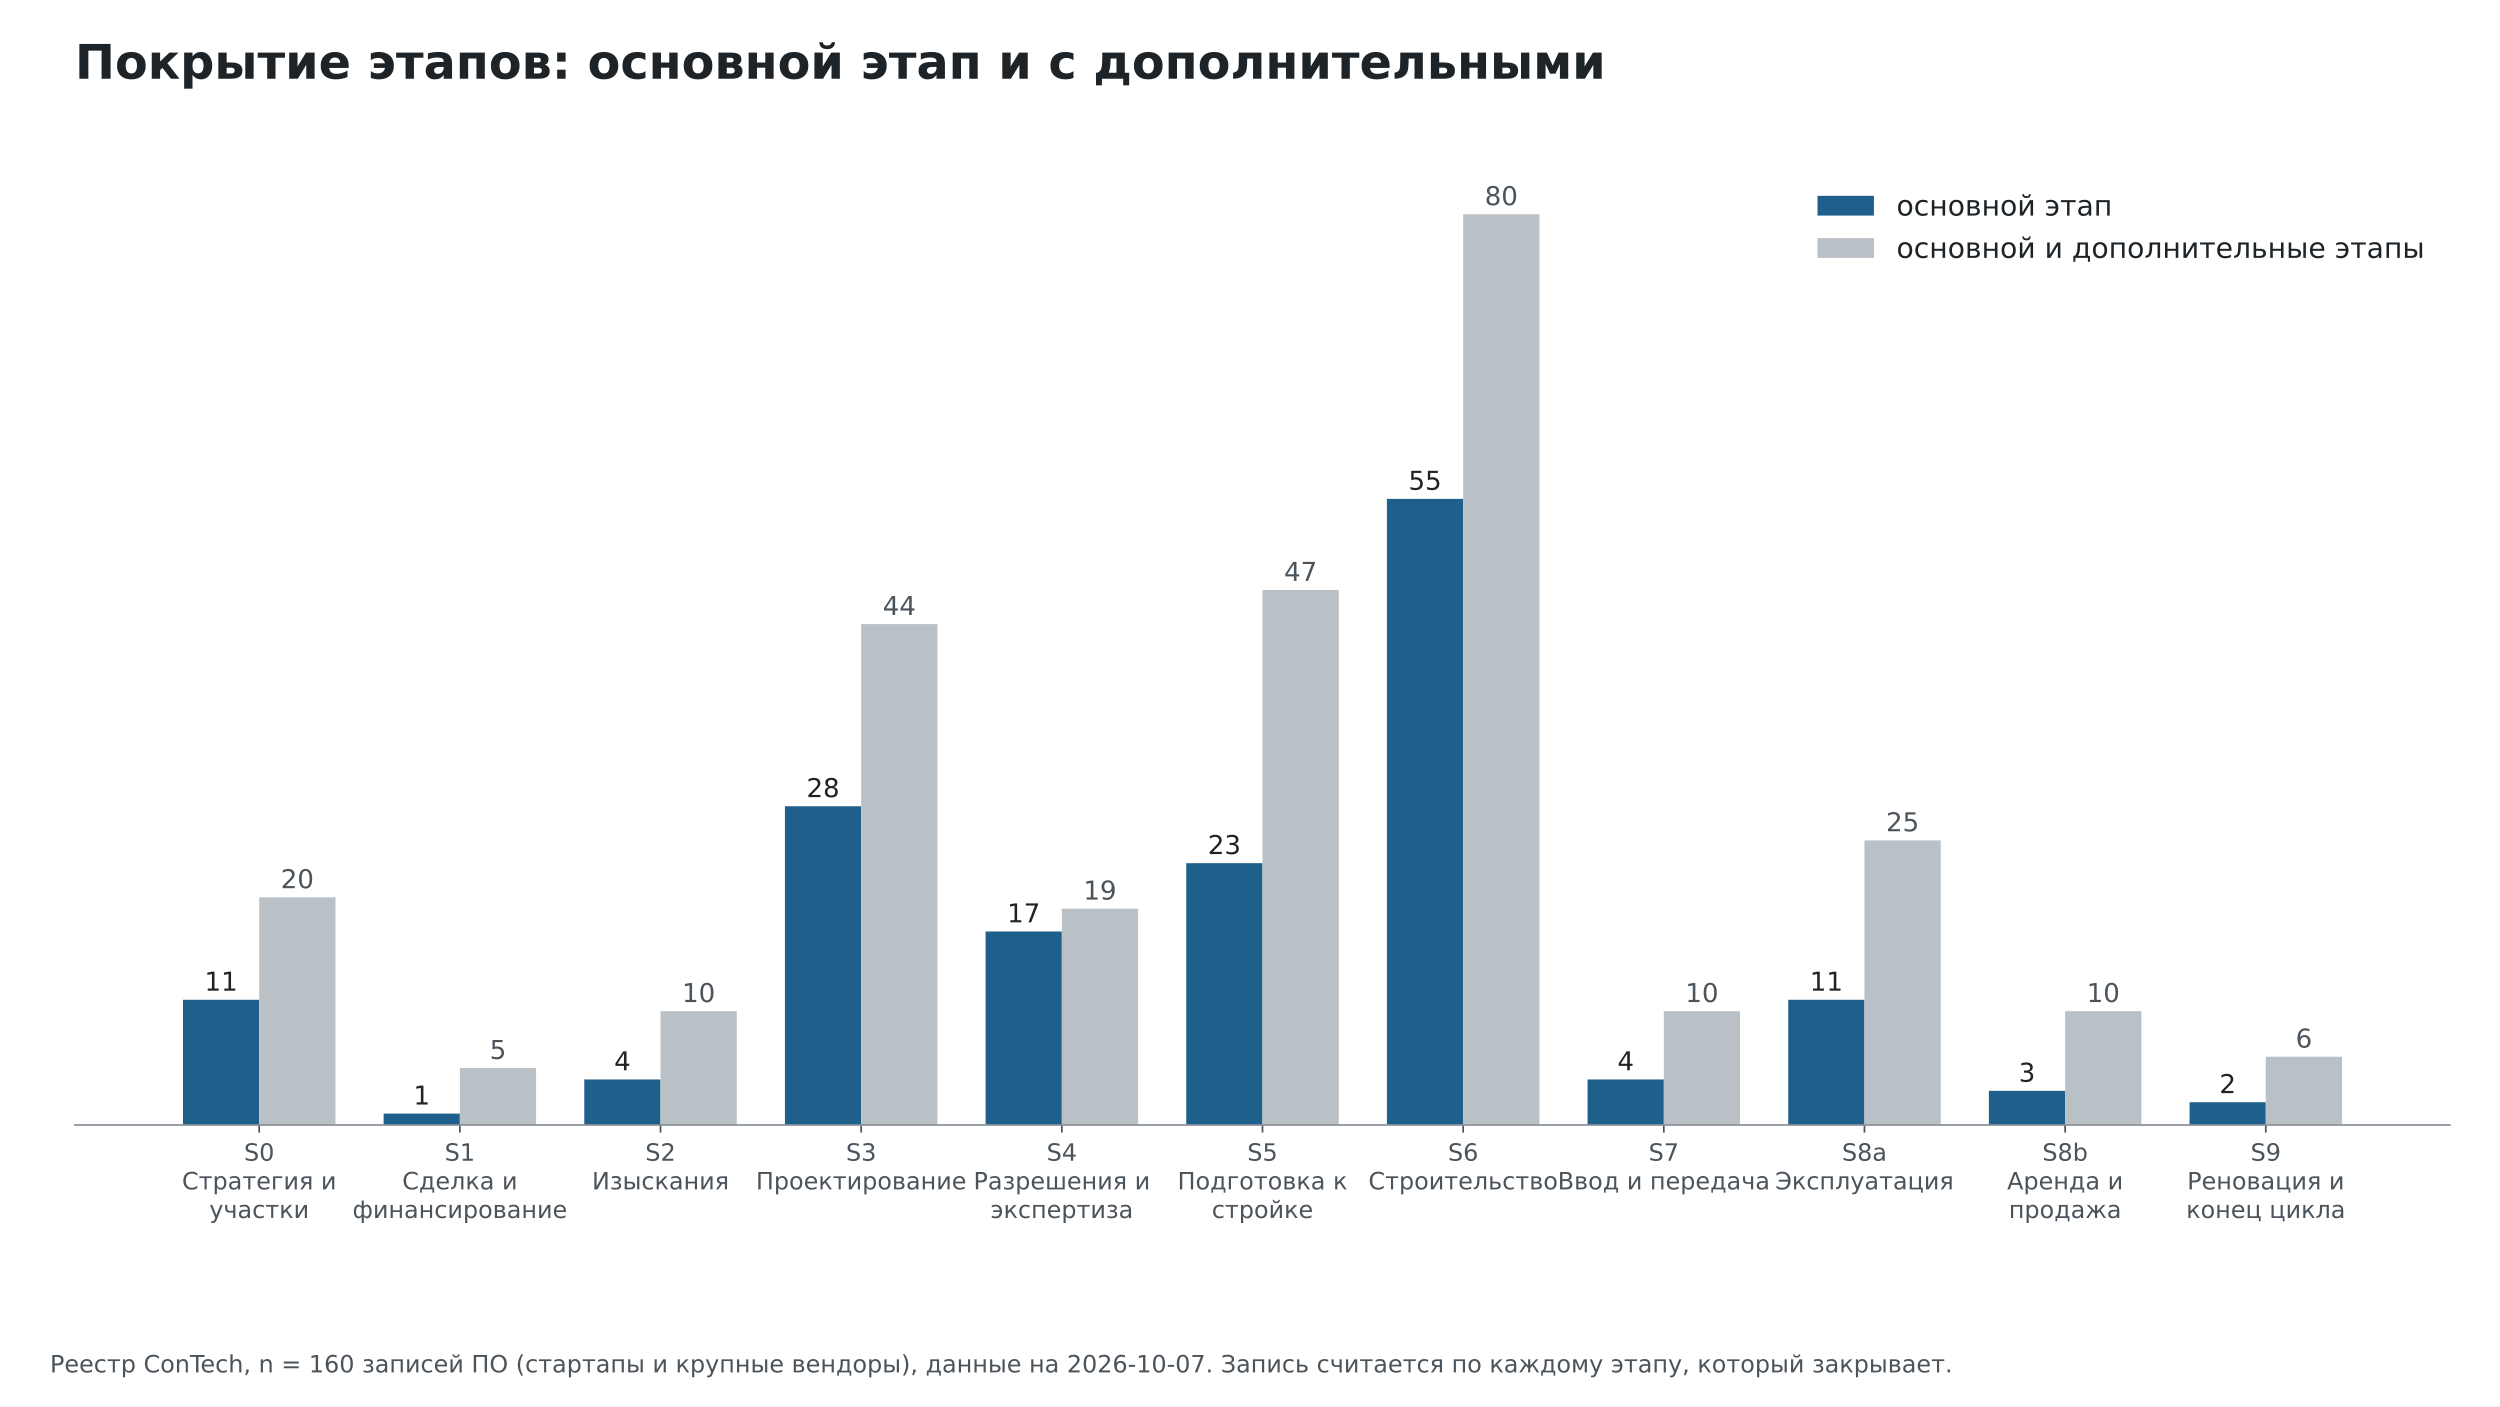
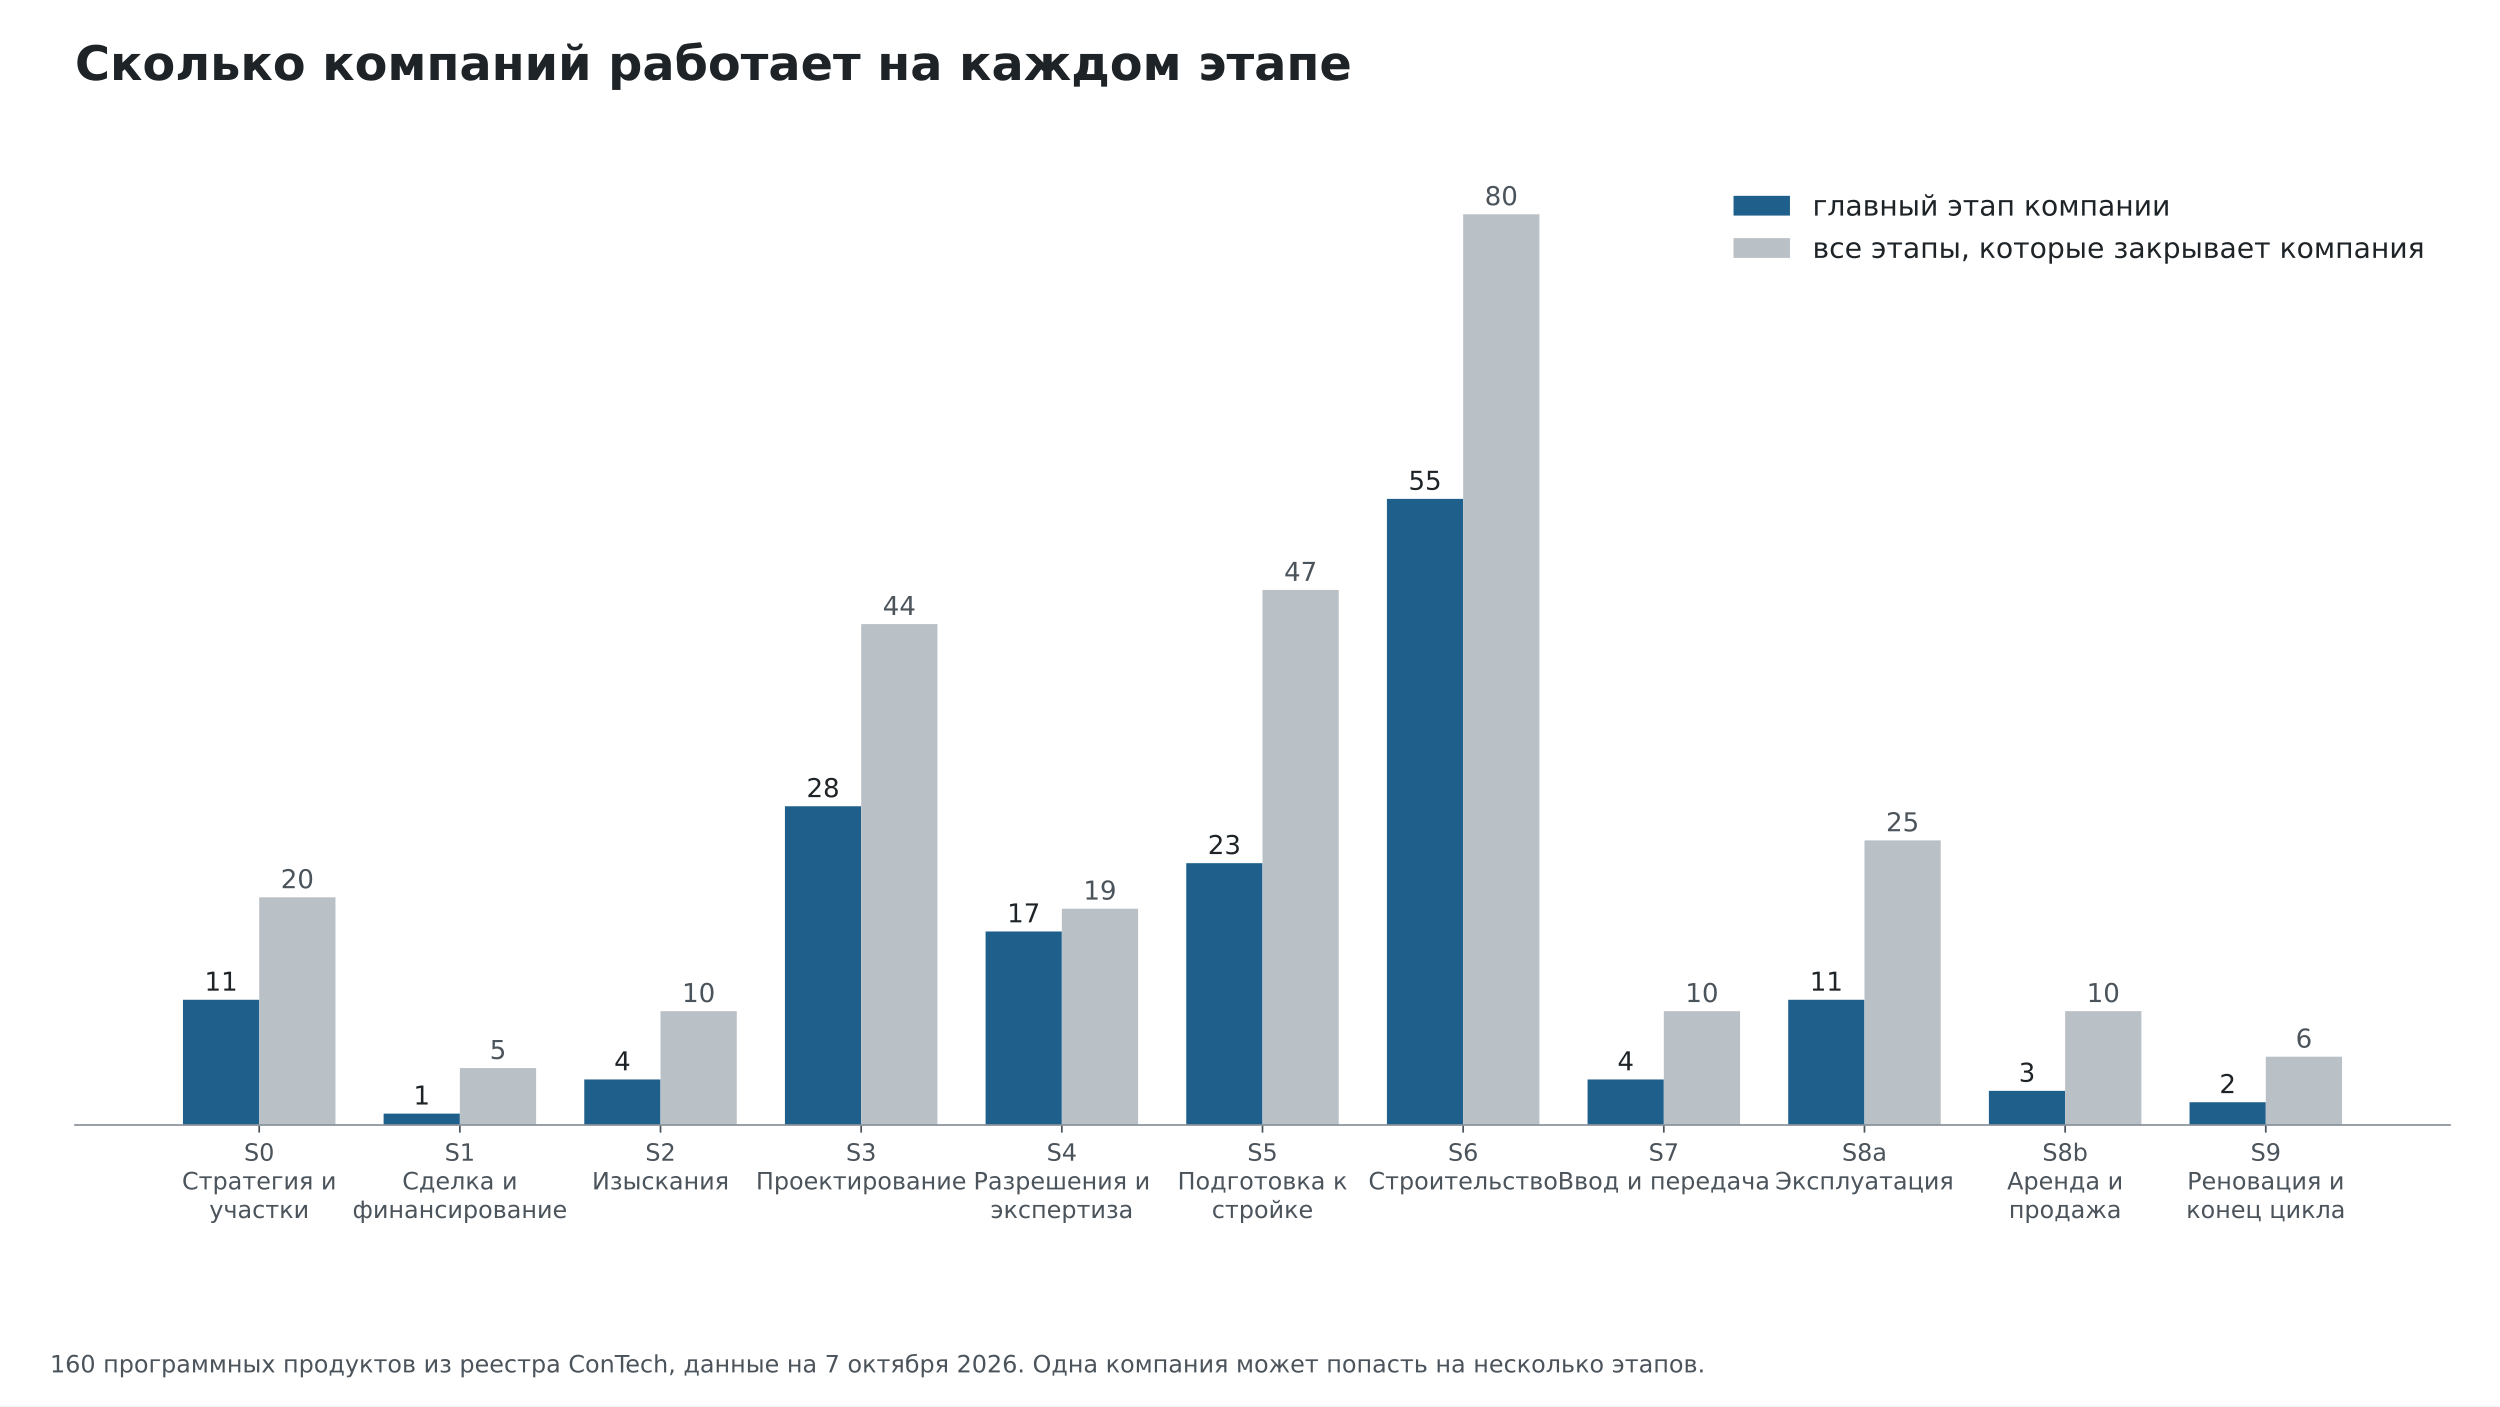
<svg xmlns="http://www.w3.org/2000/svg" xmlns:xlink="http://www.w3.org/1999/xlink" width="1152pt" height="648pt" viewBox="0 0 1152 648" version="1.1">
  <defs>
    <style type="text/css">*{stroke-linejoin: round; stroke-linecap: butt}</style>
  </defs>
  <g id="figure_1">
    <g id="patch_1">
      <path d="M 0 648  L 1152 648  L 1152 0  L 0 0  z " style="fill: #ffffff" />
    </g>
    <g id="axes_1">
      <g id="patch_2">
        <path d="M 34.56 518.4  L 1128.96 518.4  L 1128.96 77.76  L 34.56 77.76  z " style="fill: #ffffff" />
      </g>
      <g id="patch_3">
-         <path d="M 84.305 518.4  L 119.442 518.4  L 119.442 460.697  L 84.305 460.697  z " clip-path="url(#p368e115bf6)" style="fill: #1f5f8b" />
+         <path d="M 84.305 518.4  L 119.442 518.4  L 119.442 460.697  L 84.305 460.697  z " clip-path="url(#p5358329338)" style="fill: #1f5f8b" />
      </g>
      <g id="patch_4">
-         <path d="M 176.769 518.4  L 211.905 518.4  L 211.905 513.154  L 176.769 513.154  z " clip-path="url(#p368e115bf6)" style="fill: #1f5f8b" />
+         <path d="M 176.769 518.4  L 211.905 518.4  L 211.905 513.154  L 176.769 513.154  z " clip-path="url(#p5358329338)" style="fill: #1f5f8b" />
      </g>
      <g id="patch_5">
-         <path d="M 269.233 518.4  L 304.369 518.4  L 304.369 497.417  L 269.233 497.417  z " clip-path="url(#p368e115bf6)" style="fill: #1f5f8b" />
+         <path d="M 269.233 518.4  L 304.369 518.4  L 304.369 497.417  L 269.233 497.417  z " clip-path="url(#p5358329338)" style="fill: #1f5f8b" />
      </g>
      <g id="patch_6">
-         <path d="M 361.696 518.4  L 396.833 518.4  L 396.833 371.52  L 361.696 371.52  z " clip-path="url(#p368e115bf6)" style="fill: #1f5f8b" />
+         <path d="M 361.696 518.4  L 396.833 518.4  L 396.833 371.52  L 361.696 371.52  z " clip-path="url(#p5358329338)" style="fill: #1f5f8b" />
      </g>
      <g id="patch_7">
-         <path d="M 454.16 518.4  L 489.296 518.4  L 489.296 429.223  L 454.16 429.223  z " clip-path="url(#p368e115bf6)" style="fill: #1f5f8b" />
+         <path d="M 454.16 518.4  L 489.296 518.4  L 489.296 429.223  L 454.16 429.223  z " clip-path="url(#p5358329338)" style="fill: #1f5f8b" />
      </g>
      <g id="patch_8">
-         <path d="M 546.624 518.4  L 581.76 518.4  L 581.76 397.749  L 546.624 397.749  z " clip-path="url(#p368e115bf6)" style="fill: #1f5f8b" />
+         <path d="M 546.624 518.4  L 581.76 518.4  L 581.76 397.749  L 546.624 397.749  z " clip-path="url(#p5358329338)" style="fill: #1f5f8b" />
      </g>
      <g id="patch_9">
-         <path d="M 639.087 518.4  L 674.224 518.4  L 674.224 229.886  L 639.087 229.886  z " clip-path="url(#p368e115bf6)" style="fill: #1f5f8b" />
+         <path d="M 639.087 518.4  L 674.224 518.4  L 674.224 229.886  L 639.087 229.886  z " clip-path="url(#p5358329338)" style="fill: #1f5f8b" />
      </g>
      <g id="patch_10">
-         <path d="M 731.551 518.4  L 766.687 518.4  L 766.687 497.417  L 731.551 497.417  z " clip-path="url(#p368e115bf6)" style="fill: #1f5f8b" />
+         <path d="M 731.551 518.4  L 766.687 518.4  L 766.687 497.417  L 731.551 497.417  z " clip-path="url(#p5358329338)" style="fill: #1f5f8b" />
      </g>
      <g id="patch_11">
-         <path d="M 824.015 518.4  L 859.151 518.4  L 859.151 460.697  L 824.015 460.697  z " clip-path="url(#p368e115bf6)" style="fill: #1f5f8b" />
+         <path d="M 824.015 518.4  L 859.151 518.4  L 859.151 460.697  L 824.015 460.697  z " clip-path="url(#p5358329338)" style="fill: #1f5f8b" />
      </g>
      <g id="patch_12">
-         <path d="M 916.478 518.4  L 951.615 518.4  L 951.615 502.663  L 916.478 502.663  z " clip-path="url(#p368e115bf6)" style="fill: #1f5f8b" />
+         <path d="M 916.478 518.4  L 951.615 518.4  L 951.615 502.663  L 916.478 502.663  z " clip-path="url(#p5358329338)" style="fill: #1f5f8b" />
      </g>
      <g id="patch_13">
-         <path d="M 1008.942 518.4  L 1044.078 518.4  L 1044.078 507.909  L 1008.942 507.909  z " clip-path="url(#p368e115bf6)" style="fill: #1f5f8b" />
+         <path d="M 1008.942 518.4  L 1044.078 518.4  L 1044.078 507.909  L 1008.942 507.909  z " clip-path="url(#p5358329338)" style="fill: #1f5f8b" />
      </g>
      <g id="patch_14">
-         <path d="M 119.442 518.4  L 154.578 518.4  L 154.578 413.486  L 119.442 413.486  z " clip-path="url(#p368e115bf6)" style="fill: #b9c0c6" />
+         <path d="M 119.442 518.4  L 154.578 518.4  L 154.578 413.486  L 119.442 413.486  z " clip-path="url(#p5358329338)" style="fill: #b9c0c6" />
      </g>
      <g id="patch_15">
-         <path d="M 211.905 518.4  L 247.042 518.4  L 247.042 492.171  L 211.905 492.171  z " clip-path="url(#p368e115bf6)" style="fill: #b9c0c6" />
+         <path d="M 211.905 518.4  L 247.042 518.4  L 247.042 492.171  L 211.905 492.171  z " clip-path="url(#p5358329338)" style="fill: #b9c0c6" />
      </g>
      <g id="patch_16">
-         <path d="M 304.369 518.4  L 339.505 518.4  L 339.505 465.943  L 304.369 465.943  z " clip-path="url(#p368e115bf6)" style="fill: #b9c0c6" />
+         <path d="M 304.369 518.4  L 339.505 518.4  L 339.505 465.943  L 304.369 465.943  z " clip-path="url(#p5358329338)" style="fill: #b9c0c6" />
      </g>
      <g id="patch_17">
-         <path d="M 396.833 518.4  L 431.969 518.4  L 431.969 287.589  L 396.833 287.589  z " clip-path="url(#p368e115bf6)" style="fill: #b9c0c6" />
+         <path d="M 396.833 518.4  L 431.969 518.4  L 431.969 287.589  L 396.833 287.589  z " clip-path="url(#p5358329338)" style="fill: #b9c0c6" />
      </g>
      <g id="patch_18">
-         <path d="M 489.296 518.4  L 524.433 518.4  L 524.433 418.731  L 489.296 418.731  z " clip-path="url(#p368e115bf6)" style="fill: #b9c0c6" />
+         <path d="M 489.296 518.4  L 524.433 518.4  L 524.433 418.731  L 489.296 418.731  z " clip-path="url(#p5358329338)" style="fill: #b9c0c6" />
      </g>
      <g id="patch_19">
-         <path d="M 581.76 518.4  L 616.896 518.4  L 616.896 271.851  L 581.76 271.851  z " clip-path="url(#p368e115bf6)" style="fill: #b9c0c6" />
+         <path d="M 581.76 518.4  L 616.896 518.4  L 616.896 271.851  L 581.76 271.851  z " clip-path="url(#p5358329338)" style="fill: #b9c0c6" />
      </g>
      <g id="patch_20">
-         <path d="M 674.224 518.4  L 709.36 518.4  L 709.36 98.743  L 674.224 98.743  z " clip-path="url(#p368e115bf6)" style="fill: #b9c0c6" />
+         <path d="M 674.224 518.4  L 709.36 518.4  L 709.36 98.743  L 674.224 98.743  z " clip-path="url(#p5358329338)" style="fill: #b9c0c6" />
      </g>
      <g id="patch_21">
-         <path d="M 766.687 518.4  L 801.824 518.4  L 801.824 465.943  L 766.687 465.943  z " clip-path="url(#p368e115bf6)" style="fill: #b9c0c6" />
+         <path d="M 766.687 518.4  L 801.824 518.4  L 801.824 465.943  L 766.687 465.943  z " clip-path="url(#p5358329338)" style="fill: #b9c0c6" />
      </g>
      <g id="patch_22">
-         <path d="M 859.151 518.4  L 894.287 518.4  L 894.287 387.257  L 859.151 387.257  z " clip-path="url(#p368e115bf6)" style="fill: #b9c0c6" />
+         <path d="M 859.151 518.4  L 894.287 518.4  L 894.287 387.257  L 859.151 387.257  z " clip-path="url(#p5358329338)" style="fill: #b9c0c6" />
      </g>
      <g id="patch_23">
-         <path d="M 951.615 518.4  L 986.751 518.4  L 986.751 465.943  L 951.615 465.943  z " clip-path="url(#p368e115bf6)" style="fill: #b9c0c6" />
+         <path d="M 951.615 518.4  L 986.751 518.4  L 986.751 465.943  L 951.615 465.943  z " clip-path="url(#p5358329338)" style="fill: #b9c0c6" />
      </g>
      <g id="patch_24">
-         <path d="M 1044.078 518.4  L 1079.215 518.4  L 1079.215 486.926  L 1044.078 486.926  z " clip-path="url(#p368e115bf6)" style="fill: #b9c0c6" />
+         <path d="M 1044.078 518.4  L 1079.215 518.4  L 1079.215 486.926  L 1044.078 486.926  z " clip-path="url(#p5358329338)" style="fill: #b9c0c6" />
      </g>
      <g id="matplotlib.axis_1">
        <g id="xtick_1">
          <g id="line2d_1">
            <defs>
-               <path id="m3d4cb5950b" d="M 0 0  L 0 3.5  " style="stroke: #4b535b; stroke-width: 0.8" />
+               <path id="maf7681f159" d="M 0 0  L 0 3.5  " style="stroke: #4b535b; stroke-width: 0.8" />
            </defs>
            <g>
-               <use xlink:href="#m3d4cb5950b" x="119.442" y="518.4" style="fill: #4b535b; stroke: #4b535b; stroke-width: 0.8" />
+               <use xlink:href="#maf7681f159" x="119.442" y="518.4" style="fill: #4b535b; stroke: #4b535b; stroke-width: 0.8" />
            </g>
          </g>
          <g id="text_1">
            <text style="font-size: 11px; font-family: 'DejaVu Sans'; fill: #4b535b" transform="translate(112.4506 534.8585)">S0</text>
            <text style="font-size: 11px; font-family: 'DejaVu Sans'; fill: #4b535b" transform="translate(83.85235 548.0606)">Стратегия и</text>
            <text style="font-size: 11px; font-family: 'DejaVu Sans'; fill: #4b535b" transform="translate(96.4422 561.2628)">участки</text>
          </g>
        </g>
        <g id="xtick_2">
          <g id="line2d_2">
            <g>
-               <use xlink:href="#m3d4cb5950b" x="211.905" y="518.4" style="fill: #4b535b; stroke: #4b535b; stroke-width: 0.8" />
+               <use xlink:href="#maf7681f159" x="211.905" y="518.4" style="fill: #4b535b; stroke: #4b535b; stroke-width: 0.8" />
            </g>
          </g>
          <g id="text_2">
            <text style="font-size: 11px; font-family: 'DejaVu Sans'; fill: #4b535b" transform="translate(204.9143 534.8585)">S1</text>
            <text style="font-size: 11px; font-family: 'DejaVu Sans'; fill: #4b535b" transform="translate(185.3472 548.0606)">Сделка и</text>
            <text style="font-size: 11px; font-family: 'DejaVu Sans'; fill: #4b535b" transform="translate(162.4457 561.2628)">финансирование</text>
          </g>
        </g>
        <g id="xtick_3">
          <g id="line2d_3">
            <g>
-               <use xlink:href="#m3d4cb5950b" x="304.369" y="518.4" style="fill: #4b535b; stroke: #4b535b; stroke-width: 0.8" />
+               <use xlink:href="#maf7681f159" x="304.369" y="518.4" style="fill: #4b535b; stroke: #4b535b; stroke-width: 0.8" />
            </g>
          </g>
          <g id="text_3">
            <text style="font-size: 11px; font-family: 'DejaVu Sans'; fill: #4b535b" transform="translate(297.378 534.8585)">S2</text>
            <text style="font-size: 11px; font-family: 'DejaVu Sans'; fill: #4b535b" transform="translate(272.7921 548.0606)">Изыскания</text>
          </g>
        </g>
        <g id="xtick_4">
          <g id="line2d_4">
            <g>
-               <use xlink:href="#m3d4cb5950b" x="396.833" y="518.4" style="fill: #4b535b; stroke: #4b535b; stroke-width: 0.8" />
+               <use xlink:href="#maf7681f159" x="396.833" y="518.4" style="fill: #4b535b; stroke: #4b535b; stroke-width: 0.8" />
            </g>
          </g>
          <g id="text_4">
            <text style="font-size: 11px; font-family: 'DejaVu Sans'; fill: #4b535b" transform="translate(389.8416 534.8585)">S3</text>
            <text style="font-size: 11px; font-family: 'DejaVu Sans'; fill: #4b535b" transform="translate(348.3321 548.0606)">Проектирование</text>
          </g>
        </g>
        <g id="xtick_5">
          <g id="line2d_5">
            <g>
-               <use xlink:href="#m3d4cb5950b" x="489.296" y="518.4" style="fill: #4b535b; stroke: #4b535b; stroke-width: 0.8" />
+               <use xlink:href="#maf7681f159" x="489.296" y="518.4" style="fill: #4b535b; stroke: #4b535b; stroke-width: 0.8" />
            </g>
          </g>
          <g id="text_5">
            <text style="font-size: 11px; font-family: 'DejaVu Sans'; fill: #4b535b" transform="translate(482.3053 534.8585)">S4</text>
            <text style="font-size: 11px; font-family: 'DejaVu Sans'; fill: #4b535b" transform="translate(448.592 548.0606)">Разрешения и</text>
            <text style="font-size: 11px; font-family: 'DejaVu Sans'; fill: #4b535b" transform="translate(456.3866 561.2628)">экспертиза</text>
          </g>
        </g>
        <g id="xtick_6">
          <g id="line2d_6">
            <g>
-               <use xlink:href="#m3d4cb5950b" x="581.76" y="518.4" style="fill: #4b535b; stroke: #4b535b; stroke-width: 0.8" />
+               <use xlink:href="#maf7681f159" x="581.76" y="518.4" style="fill: #4b535b; stroke: #4b535b; stroke-width: 0.8" />
            </g>
          </g>
          <g id="text_6">
            <text style="font-size: 11px; font-family: 'DejaVu Sans'; fill: #4b535b" transform="translate(574.769 534.8585)">S5</text>
            <text style="font-size: 11px; font-family: 'DejaVu Sans'; fill: #4b535b" transform="translate(542.6266 548.0606)">Подготовка к</text>
            <text style="font-size: 11px; font-family: 'DejaVu Sans'; fill: #4b535b" transform="translate(558.3945 561.2628)">стройке</text>
          </g>
        </g>
        <g id="xtick_7">
          <g id="line2d_7">
            <g>
-               <use xlink:href="#m3d4cb5950b" x="674.224" y="518.4" style="fill: #4b535b; stroke: #4b535b; stroke-width: 0.8" />
+               <use xlink:href="#maf7681f159" x="674.224" y="518.4" style="fill: #4b535b; stroke: #4b535b; stroke-width: 0.8" />
            </g>
          </g>
          <g id="text_7">
            <text style="font-size: 11px; font-family: 'DejaVu Sans'; fill: #4b535b" transform="translate(667.2327 534.8585)">S6</text>
            <text style="font-size: 11px; font-family: 'DejaVu Sans'; fill: #4b535b" transform="translate(630.5683 548.0606)">Строительство</text>
          </g>
        </g>
        <g id="xtick_8">
          <g id="line2d_8">
            <g>
-               <use xlink:href="#m3d4cb5950b" x="766.687" y="518.4" style="fill: #4b535b; stroke: #4b535b; stroke-width: 0.8" />
+               <use xlink:href="#maf7681f159" x="766.687" y="518.4" style="fill: #4b535b; stroke: #4b535b; stroke-width: 0.8" />
            </g>
          </g>
          <g id="text_8">
            <text style="font-size: 11px; font-family: 'DejaVu Sans'; fill: #4b535b" transform="translate(759.6963 534.8585)">S7</text>
            <text style="font-size: 11px; font-family: 'DejaVu Sans'; fill: #4b535b" transform="translate(717.7855 548.0606)">Ввод и передача</text>
          </g>
        </g>
        <g id="xtick_9">
          <g id="line2d_9">
            <g>
-               <use xlink:href="#m3d4cb5950b" x="859.151" y="518.4" style="fill: #4b535b; stroke: #4b535b; stroke-width: 0.8" />
+               <use xlink:href="#maf7681f159" x="859.151" y="518.4" style="fill: #4b535b; stroke: #4b535b; stroke-width: 0.8" />
            </g>
          </g>
          <g id="text_9">
            <text style="font-size: 11px; font-family: 'DejaVu Sans'; fill: #4b535b" transform="translate(848.7895 534.8585)">S8a</text>
            <text style="font-size: 11px; font-family: 'DejaVu Sans'; fill: #4b535b" transform="translate(818.0265 548.0606)">Эксплуатация</text>
          </g>
        </g>
        <g id="xtick_10">
          <g id="line2d_10">
            <g>
-               <use xlink:href="#m3d4cb5950b" x="951.615" y="518.4" style="fill: #4b535b; stroke: #4b535b; stroke-width: 0.8" />
+               <use xlink:href="#maf7681f159" x="951.615" y="518.4" style="fill: #4b535b; stroke: #4b535b; stroke-width: 0.8" />
            </g>
          </g>
          <g id="text_10">
            <text style="font-size: 11px; font-family: 'DejaVu Sans'; fill: #4b535b" transform="translate(941.132 534.8594)">S8b</text>
            <text style="font-size: 11px; font-family: 'DejaVu Sans'; fill: #4b535b" transform="translate(924.8855 548.0615)">Аренда и</text>
            <text style="font-size: 11px; font-family: 'DejaVu Sans'; fill: #4b535b" transform="translate(925.6633 561.2637)">продажа</text>
          </g>
        </g>
        <g id="xtick_11">
          <g id="line2d_11">
            <g>
-               <use xlink:href="#m3d4cb5950b" x="1044.078" y="518.4" style="fill: #4b535b; stroke: #4b535b; stroke-width: 0.8" />
+               <use xlink:href="#maf7681f159" x="1044.078" y="518.4" style="fill: #4b535b; stroke: #4b535b; stroke-width: 0.8" />
            </g>
          </g>
          <g id="text_11">
            <text style="font-size: 11px; font-family: 'DejaVu Sans'; fill: #4b535b" transform="translate(1037.087 534.8585)">S9</text>
            <text style="font-size: 11px; font-family: 'DejaVu Sans'; fill: #4b535b" transform="translate(1007.857 548.0606)">Реновация и</text>
            <text style="font-size: 11px; font-family: 'DejaVu Sans'; fill: #4b535b" transform="translate(1007.393 561.2628)">конец цикла</text>
          </g>
        </g>
      </g>
      <g id="patch_25">
        <path d="M 34.56 518.4  L 1128.96 518.4  " style="fill: none; stroke: #8a929a; stroke-width: 0.8; stroke-linejoin: miter; stroke-linecap: square" />
      </g>
      <g id="text_12">
        <text style="font-size: 12px; font-family: 'DejaVu Sans'; text-anchor: middle; fill: #1d2327" x="101.874" y="456.501" transform="rotate(-0 101.8736 456.5006)">11</text>
      </g>
      <g id="text_13">
        <text style="font-size: 12px; font-family: 'DejaVu Sans'; text-anchor: middle; fill: #4b535b" x="137.01" y="409.289" transform="rotate(-0 137.0097 409.2891)">20</text>
      </g>
      <g id="text_14">
        <text style="font-size: 12px; font-family: 'DejaVu Sans'; text-anchor: middle; fill: #1d2327" x="194.337" y="508.958" transform="rotate(-0 194.3372 508.9577)">1</text>
      </g>
      <g id="text_15">
        <text style="font-size: 12px; font-family: 'DejaVu Sans'; text-anchor: middle; fill: #4b535b" x="229.473" y="487.975" transform="rotate(-0 229.4734 487.9749)">5</text>
      </g>
      <g id="text_16">
        <text style="font-size: 12px; font-family: 'DejaVu Sans'; text-anchor: middle; fill: #1d2327" x="286.801" y="493.221" transform="rotate(-0 286.8009 493.2206)">4</text>
      </g>
      <g id="text_17">
        <text style="font-size: 12px; font-family: 'DejaVu Sans'; text-anchor: middle; fill: #4b535b" x="321.937" y="461.746" transform="rotate(-0 321.9371 461.7463)">10</text>
      </g>
      <g id="text_18">
        <text style="font-size: 12px; font-family: 'DejaVu Sans'; text-anchor: middle; fill: #1d2327" x="379.265" y="367.323" transform="rotate(-0 379.2646 367.3234)">28</text>
      </g>
      <g id="text_19">
        <text style="font-size: 12px; font-family: 'DejaVu Sans'; text-anchor: middle; fill: #4b535b" x="414.401" y="283.392" transform="rotate(-0 414.4008 283.392)">44</text>
      </g>
      <g id="text_20">
        <text style="font-size: 12px; font-family: 'DejaVu Sans'; text-anchor: middle; fill: #1d2327" x="471.728" y="425.026" transform="rotate(-0 471.7282 425.0263)">17</text>
      </g>
      <g id="text_21">
        <text style="font-size: 12px; font-family: 'DejaVu Sans'; text-anchor: middle; fill: #4b535b" x="506.864" y="414.535" transform="rotate(-0 506.8644 414.5349)">19</text>
      </g>
      <g id="text_22">
        <text style="font-size: 12px; font-family: 'DejaVu Sans'; text-anchor: middle; fill: #1d2327" x="564.192" y="393.552" transform="rotate(-0 564.1919 393.552)">23</text>
      </g>
      <g id="text_23">
        <text style="font-size: 12px; font-family: 'DejaVu Sans'; text-anchor: middle; fill: #4b535b" x="599.328" y="267.655" transform="rotate(-0 599.3281 267.6549)">47</text>
      </g>
      <g id="text_24">
        <text style="font-size: 12px; font-family: 'DejaVu Sans'; text-anchor: middle; fill: #1d2327" x="656.656" y="225.689" transform="rotate(-0 656.6556 225.6891)">55</text>
      </g>
      <g id="text_25">
        <text style="font-size: 12px; font-family: 'DejaVu Sans'; text-anchor: middle; fill: #4b535b" x="691.792" y="94.546" transform="rotate(-0 691.7918 94.54629)">80</text>
      </g>
      <g id="text_26">
        <text style="font-size: 12px; font-family: 'DejaVu Sans'; text-anchor: middle; fill: #1d2327" x="749.119" y="493.221" transform="rotate(-0 749.1192 493.2206)">4</text>
      </g>
      <g id="text_27">
        <text style="font-size: 12px; font-family: 'DejaVu Sans'; text-anchor: middle; fill: #4b535b" x="784.255" y="461.746" transform="rotate(-0 784.2554 461.7463)">10</text>
      </g>
      <g id="text_28">
        <text style="font-size: 12px; font-family: 'DejaVu Sans'; text-anchor: middle; fill: #1d2327" x="841.583" y="456.501" transform="rotate(-0 841.5829 456.5006)">11</text>
      </g>
      <g id="text_29">
        <text style="font-size: 12px; font-family: 'DejaVu Sans'; text-anchor: middle; fill: #4b535b" x="876.719" y="383.061" transform="rotate(-0 876.7191 383.0606)">25</text>
      </g>
      <g id="text_30">
        <text style="font-size: 12px; font-family: 'DejaVu Sans'; text-anchor: middle; fill: #1d2327" x="934.047" y="498.466" transform="rotate(-0 934.0466 498.4663)">3</text>
      </g>
      <g id="text_31">
        <text style="font-size: 12px; font-family: 'DejaVu Sans'; text-anchor: middle; fill: #4b535b" x="969.183" y="461.746" transform="rotate(-0 969.1828 461.7463)">10</text>
      </g>
      <g id="text_32">
        <text style="font-size: 12px; font-family: 'DejaVu Sans'; text-anchor: middle; fill: #1d2327" x="1026.51" y="503.712" transform="rotate(-0 1026.51 503.712)">2</text>
      </g>
      <g id="text_33">
        <text style="font-size: 12px; font-family: 'DejaVu Sans'; text-anchor: middle; fill: #4b535b" x="1061.646" y="482.729" transform="rotate(-0 1061.646 482.7291)">6</text>
      </g>
      <g id="legend_1">
        <g id="patch_26">
-           <path d="M 837.504 99.338  L 863.504 99.338  L 863.504 90.238  L 837.504 90.238  z " style="fill: #1f5f8b" />
+           <path d="M 798.811 99.338  L 824.811 99.338  L 824.811 90.238  L 798.811 90.238  z " style="fill: #1f5f8b" />
        </g>
        <g id="text_34">
-           <text style="font-size: 13px; font-family: 'DejaVu Sans'; text-anchor: start; fill: #1d2327" x="873.904" y="99.338" transform="rotate(-0 873.9041 99.33797)">основной этап</text>
+           <text style="font-size: 13px; font-family: 'DejaVu Sans'; text-anchor: start; fill: #1d2327" x="835.211" y="99.338" transform="rotate(-0 835.2108 99.33797)">главный этап компании</text>
        </g>
        <g id="patch_27">
-           <path d="M 837.504 118.839  L 863.504 118.839  L 863.504 109.739  L 837.504 109.739  z " style="fill: #b9c0c6" />
+           <path d="M 798.811 118.839  L 824.811 118.839  L 824.811 109.739  L 798.811 109.739  z " style="fill: #b9c0c6" />
        </g>
        <g id="text_35">
-           <text style="font-size: 13px; font-family: 'DejaVu Sans'; text-anchor: start; fill: #1d2327" x="873.904" y="118.839" transform="rotate(-0 873.9041 118.839)">основной и дополнительные этапы</text>
+           <text style="font-size: 13px; font-family: 'DejaVu Sans'; text-anchor: start; fill: #1d2327" x="835.211" y="118.839" transform="rotate(-0 835.2108 118.839)">все этапы, которые закрывает компания</text>
        </g>
      </g>
    </g>
    <g id="text_36">
-       <text style="font-weight: 700; font-size: 22px; font-family: 'DejaVu Sans'; text-anchor: start; fill: #1d2327" x="34.56" y="36.263" transform="rotate(-0 34.56 36.26313)">Покрытие этапов: основной этап и с дополнительными</text>
+       <text style="font-weight: 700; font-size: 22px; font-family: 'DejaVu Sans'; text-anchor: start; fill: #1d2327" x="34.56" y="36.875" transform="rotate(-0 34.56 36.875)">Сколько компаний работает на каждом этапе</text>
    </g>
    <g id="text_37">
-       <text style="font-size: 11px; font-family: 'DejaVu Sans'; text-anchor: start; fill: #4b535b" x="23.04" y="632.397" transform="rotate(-0 23.04 632.3974)">Реестр ConTech, n = 160 записей ПО (стартапы и крупные вендоры), данные на 2026-10-07. Запись считается по каждому этапу, который закрывает.</text>
+       <text style="font-size: 11px; font-family: 'DejaVu Sans'; text-anchor: start; fill: #4b535b" x="23.04" y="632.397" transform="rotate(-0 23.04 632.3974)">160 программных продуктов из реестра ConTech, данные на 7 октября 2026. Одна компания может попасть на несколько этапов.</text>
    </g>
  </g>
  <defs>
-     <clipPath id="p368e115bf6">
+     <clipPath id="p5358329338">
      <rect x="34.56" y="77.76" width="1094.4" height="440.64" />
    </clipPath>
  </defs>
</svg>
